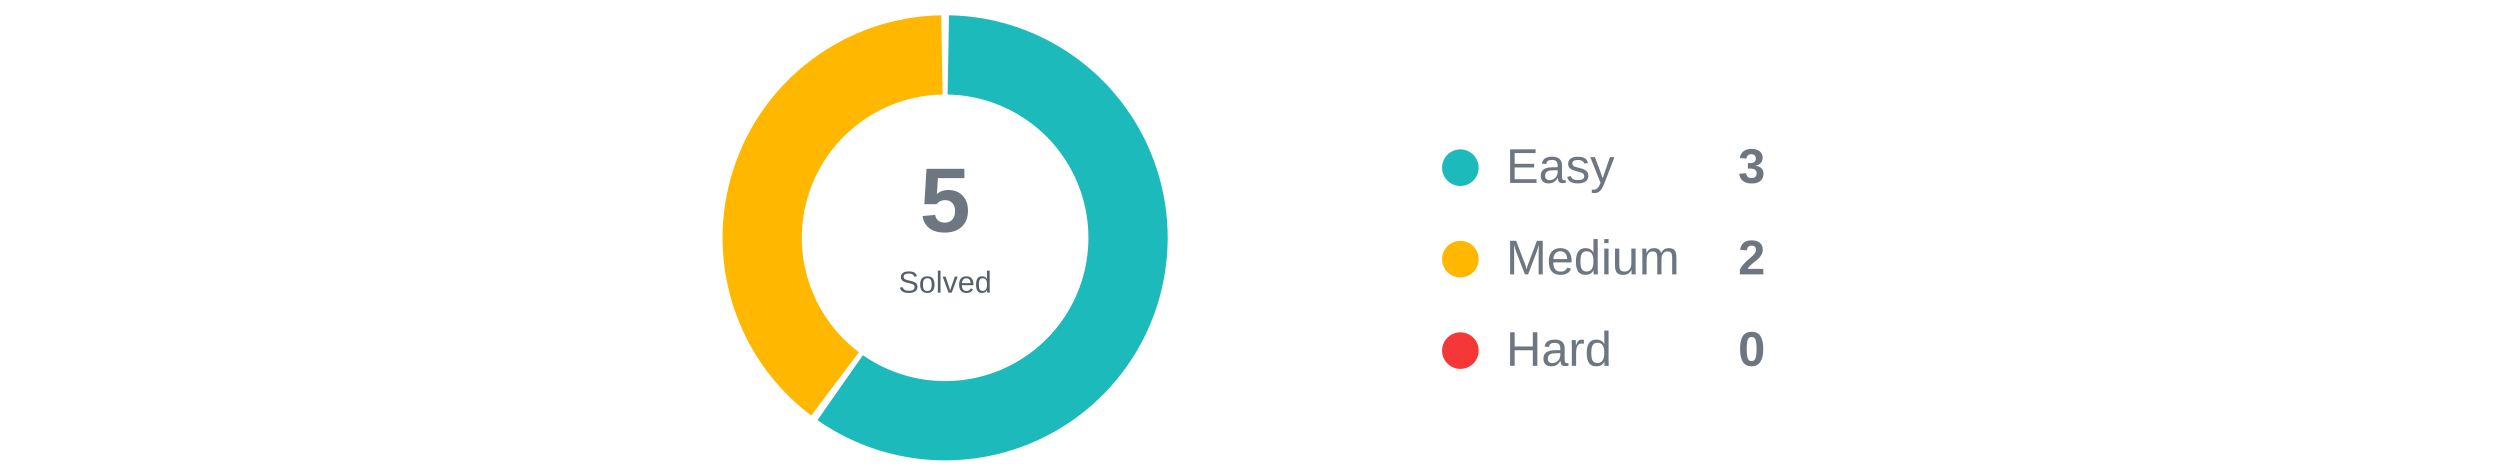
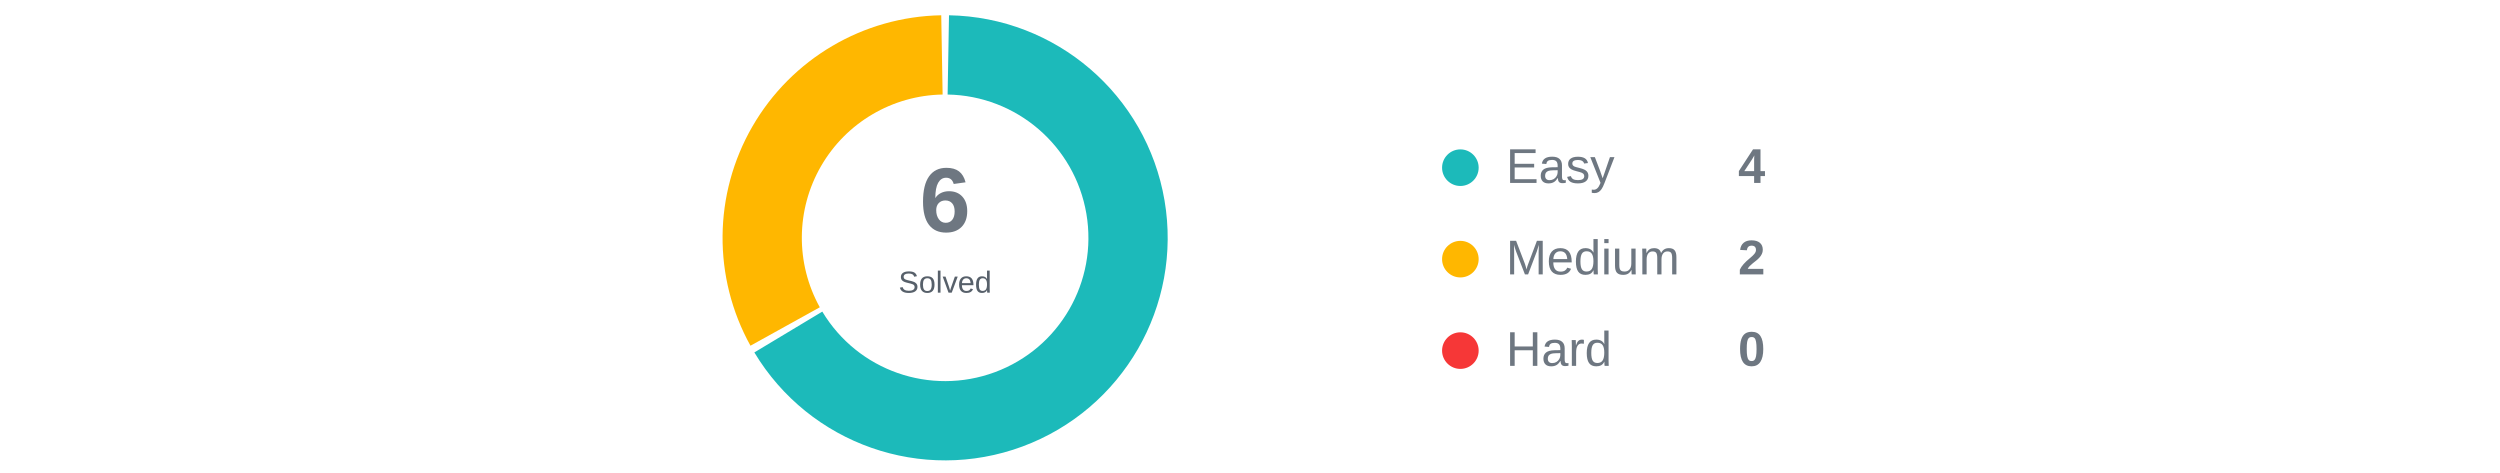
<svg xmlns="http://www.w3.org/2000/svg" width="820" height="155" viewBox="0 0 820 155">
-   <path d=" M 275.585 127.149 A 60 60 0 1 0 311.047 18.009 " fill="none" stroke="#1cbaba" stroke-width="26" stroke-linecap="butt" />
-   <path d=" M 308.953 18.009 A 60 60 0 0 0 273.891 125.918 " fill="none" stroke="#FFb700" stroke-width="26" stroke-linecap="butt" />
+   <path d=" M 258.57 108.902 A 60 60 0 1 0 311.047 18.009 " fill="none" stroke="#1cbaba" stroke-width="26" stroke-linecap="butt" />
+   <path d=" M 308.953 18.009 A 60 60 0 0 0 257.523 107.089 " fill="none" stroke="#FFb700" stroke-width="26" stroke-linecap="butt" />
  <text x="310" y="76" text-anchor="middle" font-size="30" font-weight="700" font-family="Segoe UI, Arial" fill="#6e7781">
- 5
+ 6
</text>
  <text x="310" y="96" text-anchor="middle" font-size="10" font-family="Segoe UI, Arial" fill="#57606a">
Solved
</text>
  <circle cx="479" cy="55" r="6" fill="#1cbaba" />
  <text x="494" y="60" font-size="16" font-family="Segoe UI, Arial" fill="#6e7781">
Easy
</text>
  <text x="579" y="60" text-anchor="end" font-size="16" font-weight="700" font-family="Segoe UI, Arial" fill="#6e7781">
- 3
+ 4

</text>
  <circle cx="479" cy="85" r="6" fill="#FFb700" />
  <text x="494" y="90" font-size="16" font-family="Segoe UI, Arial" fill="#6e7781">
Medium

</text>
  <text x="579" y="90" text-anchor="end" font-size="16" font-weight="700" font-family="Segoe UI, Arial" fill="#6e7781">
2
</text>
  <circle cx="479" cy="115" r="6" fill="#f63737" />
  <text x="494" y="120" font-size="16" font-family="Segoe UI, Arial" fill="#6e7781">
Hard
</text>
  <text x="579" y="120" text-anchor="end" font-size="16" font-weight="700" font-family="Segoe UI, Arial" fill="#6e7781">
0
</text>
</svg>
